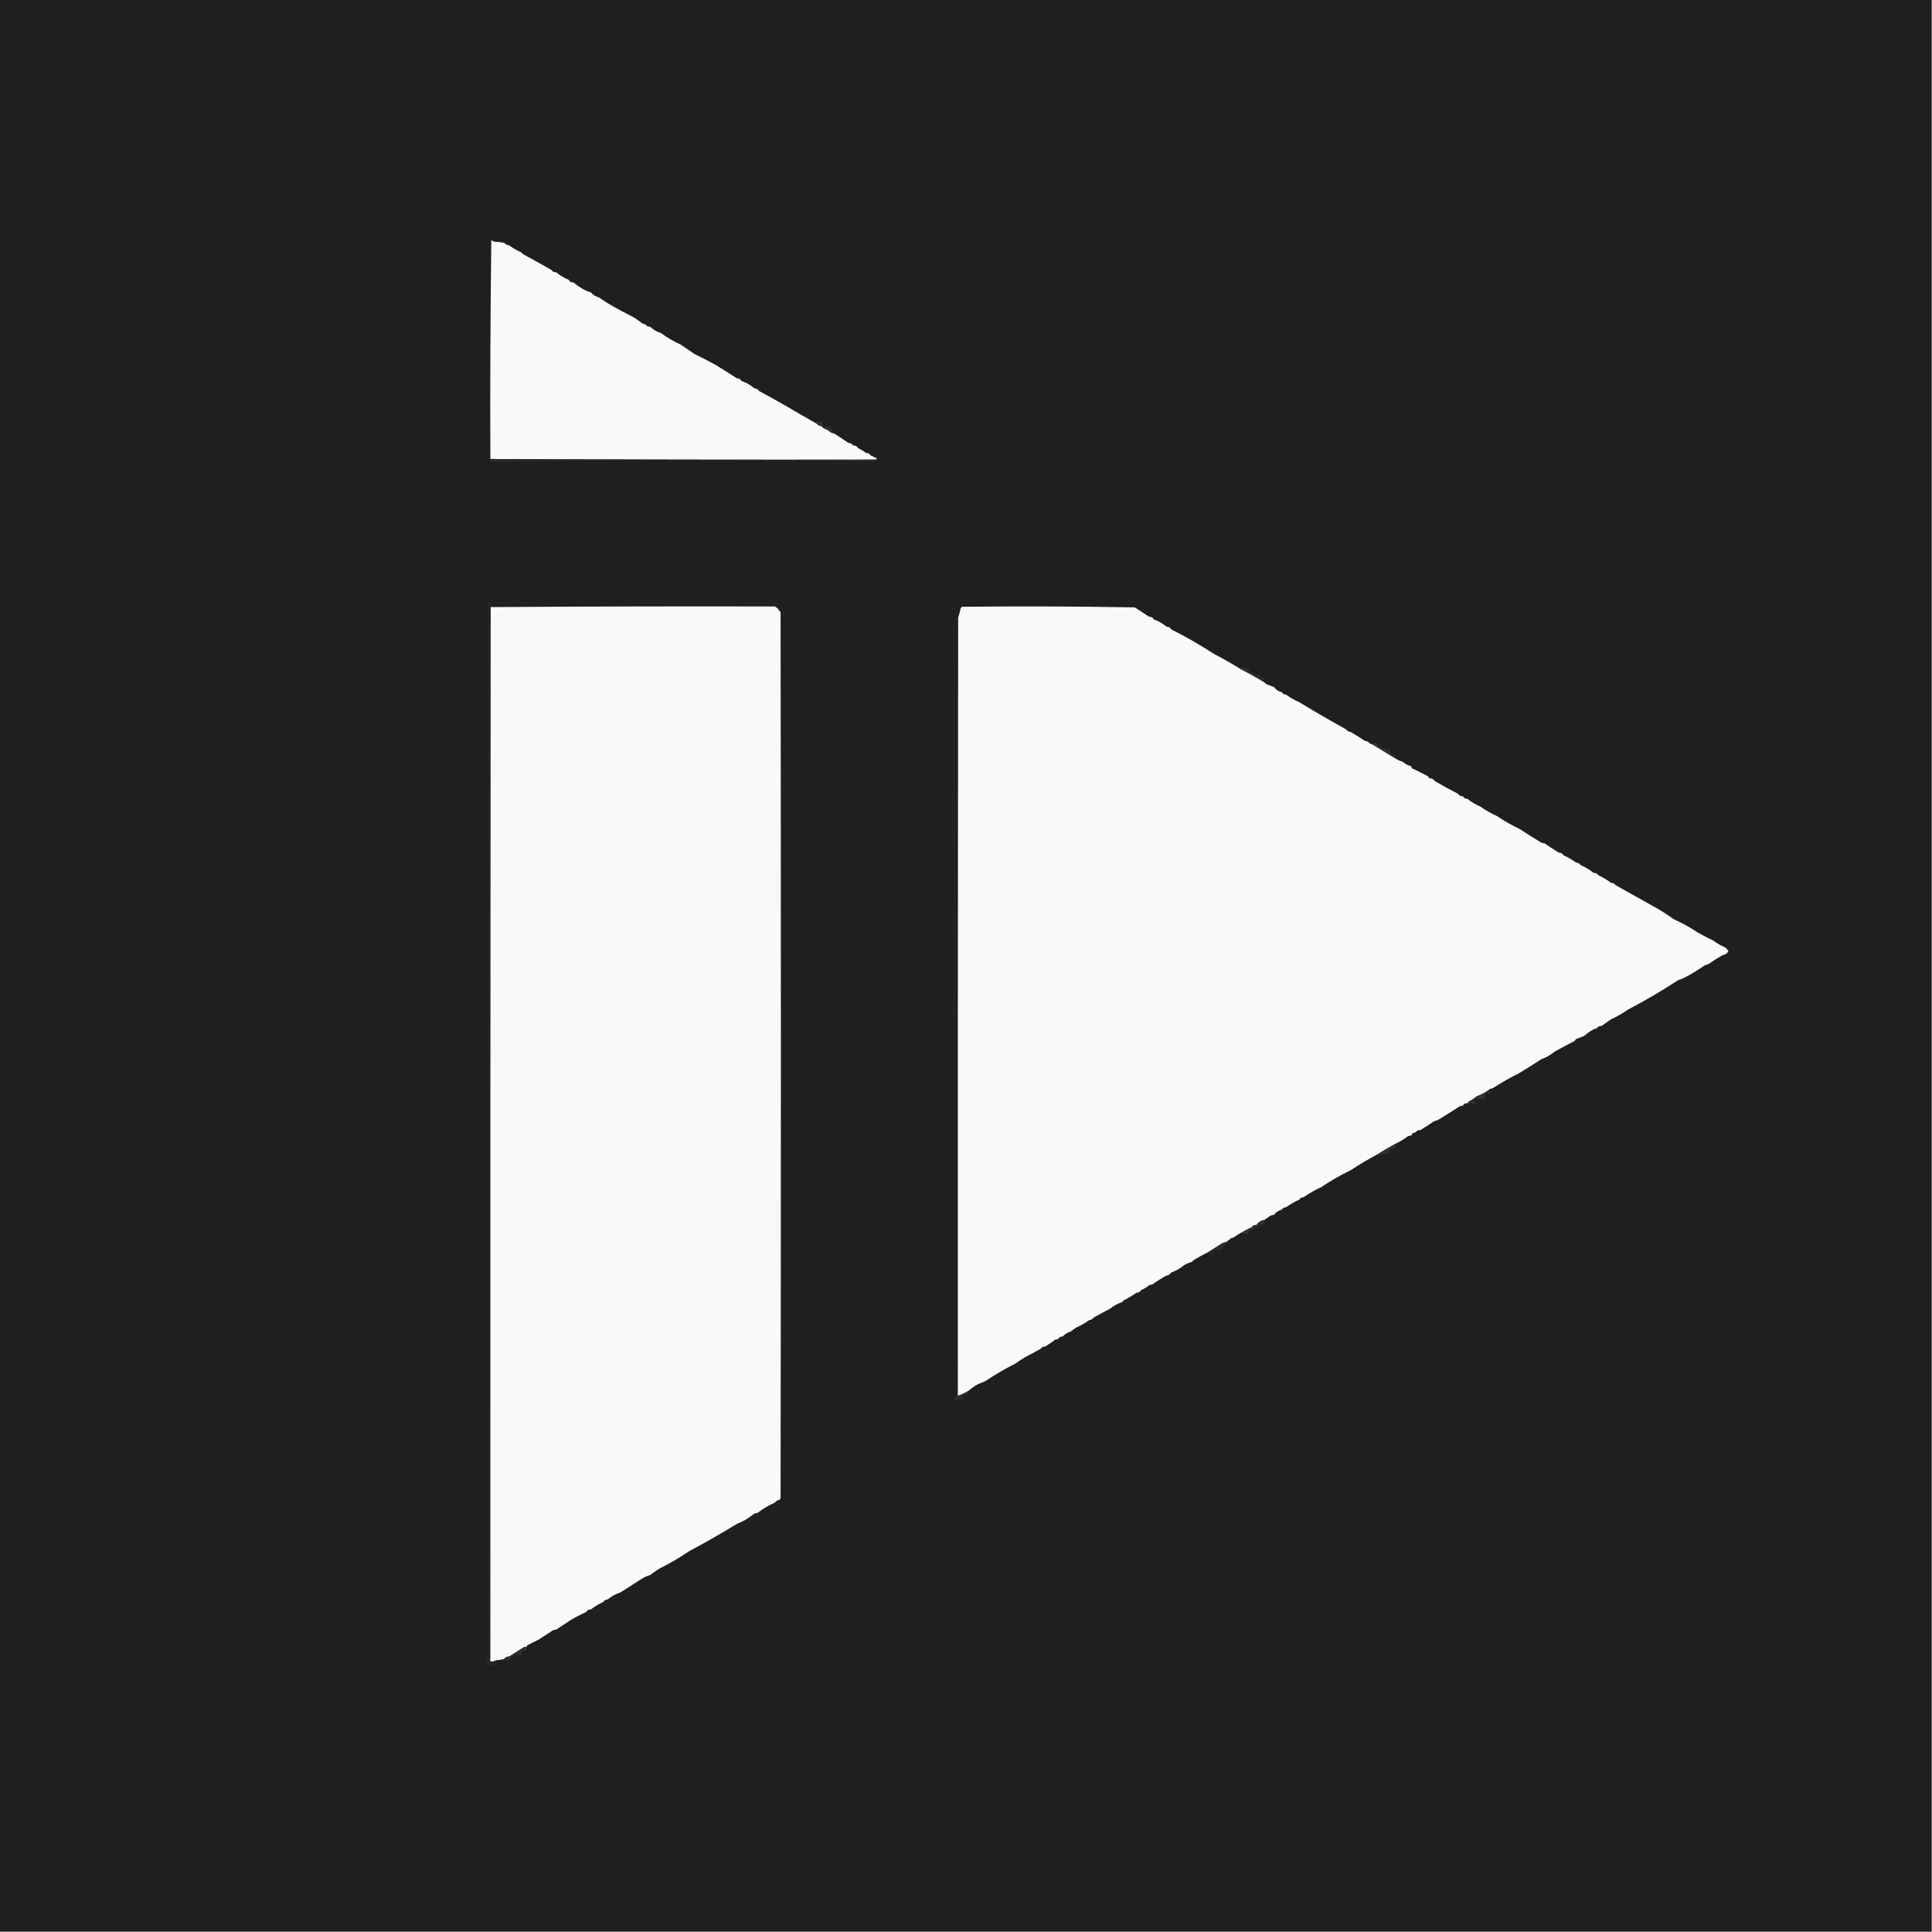
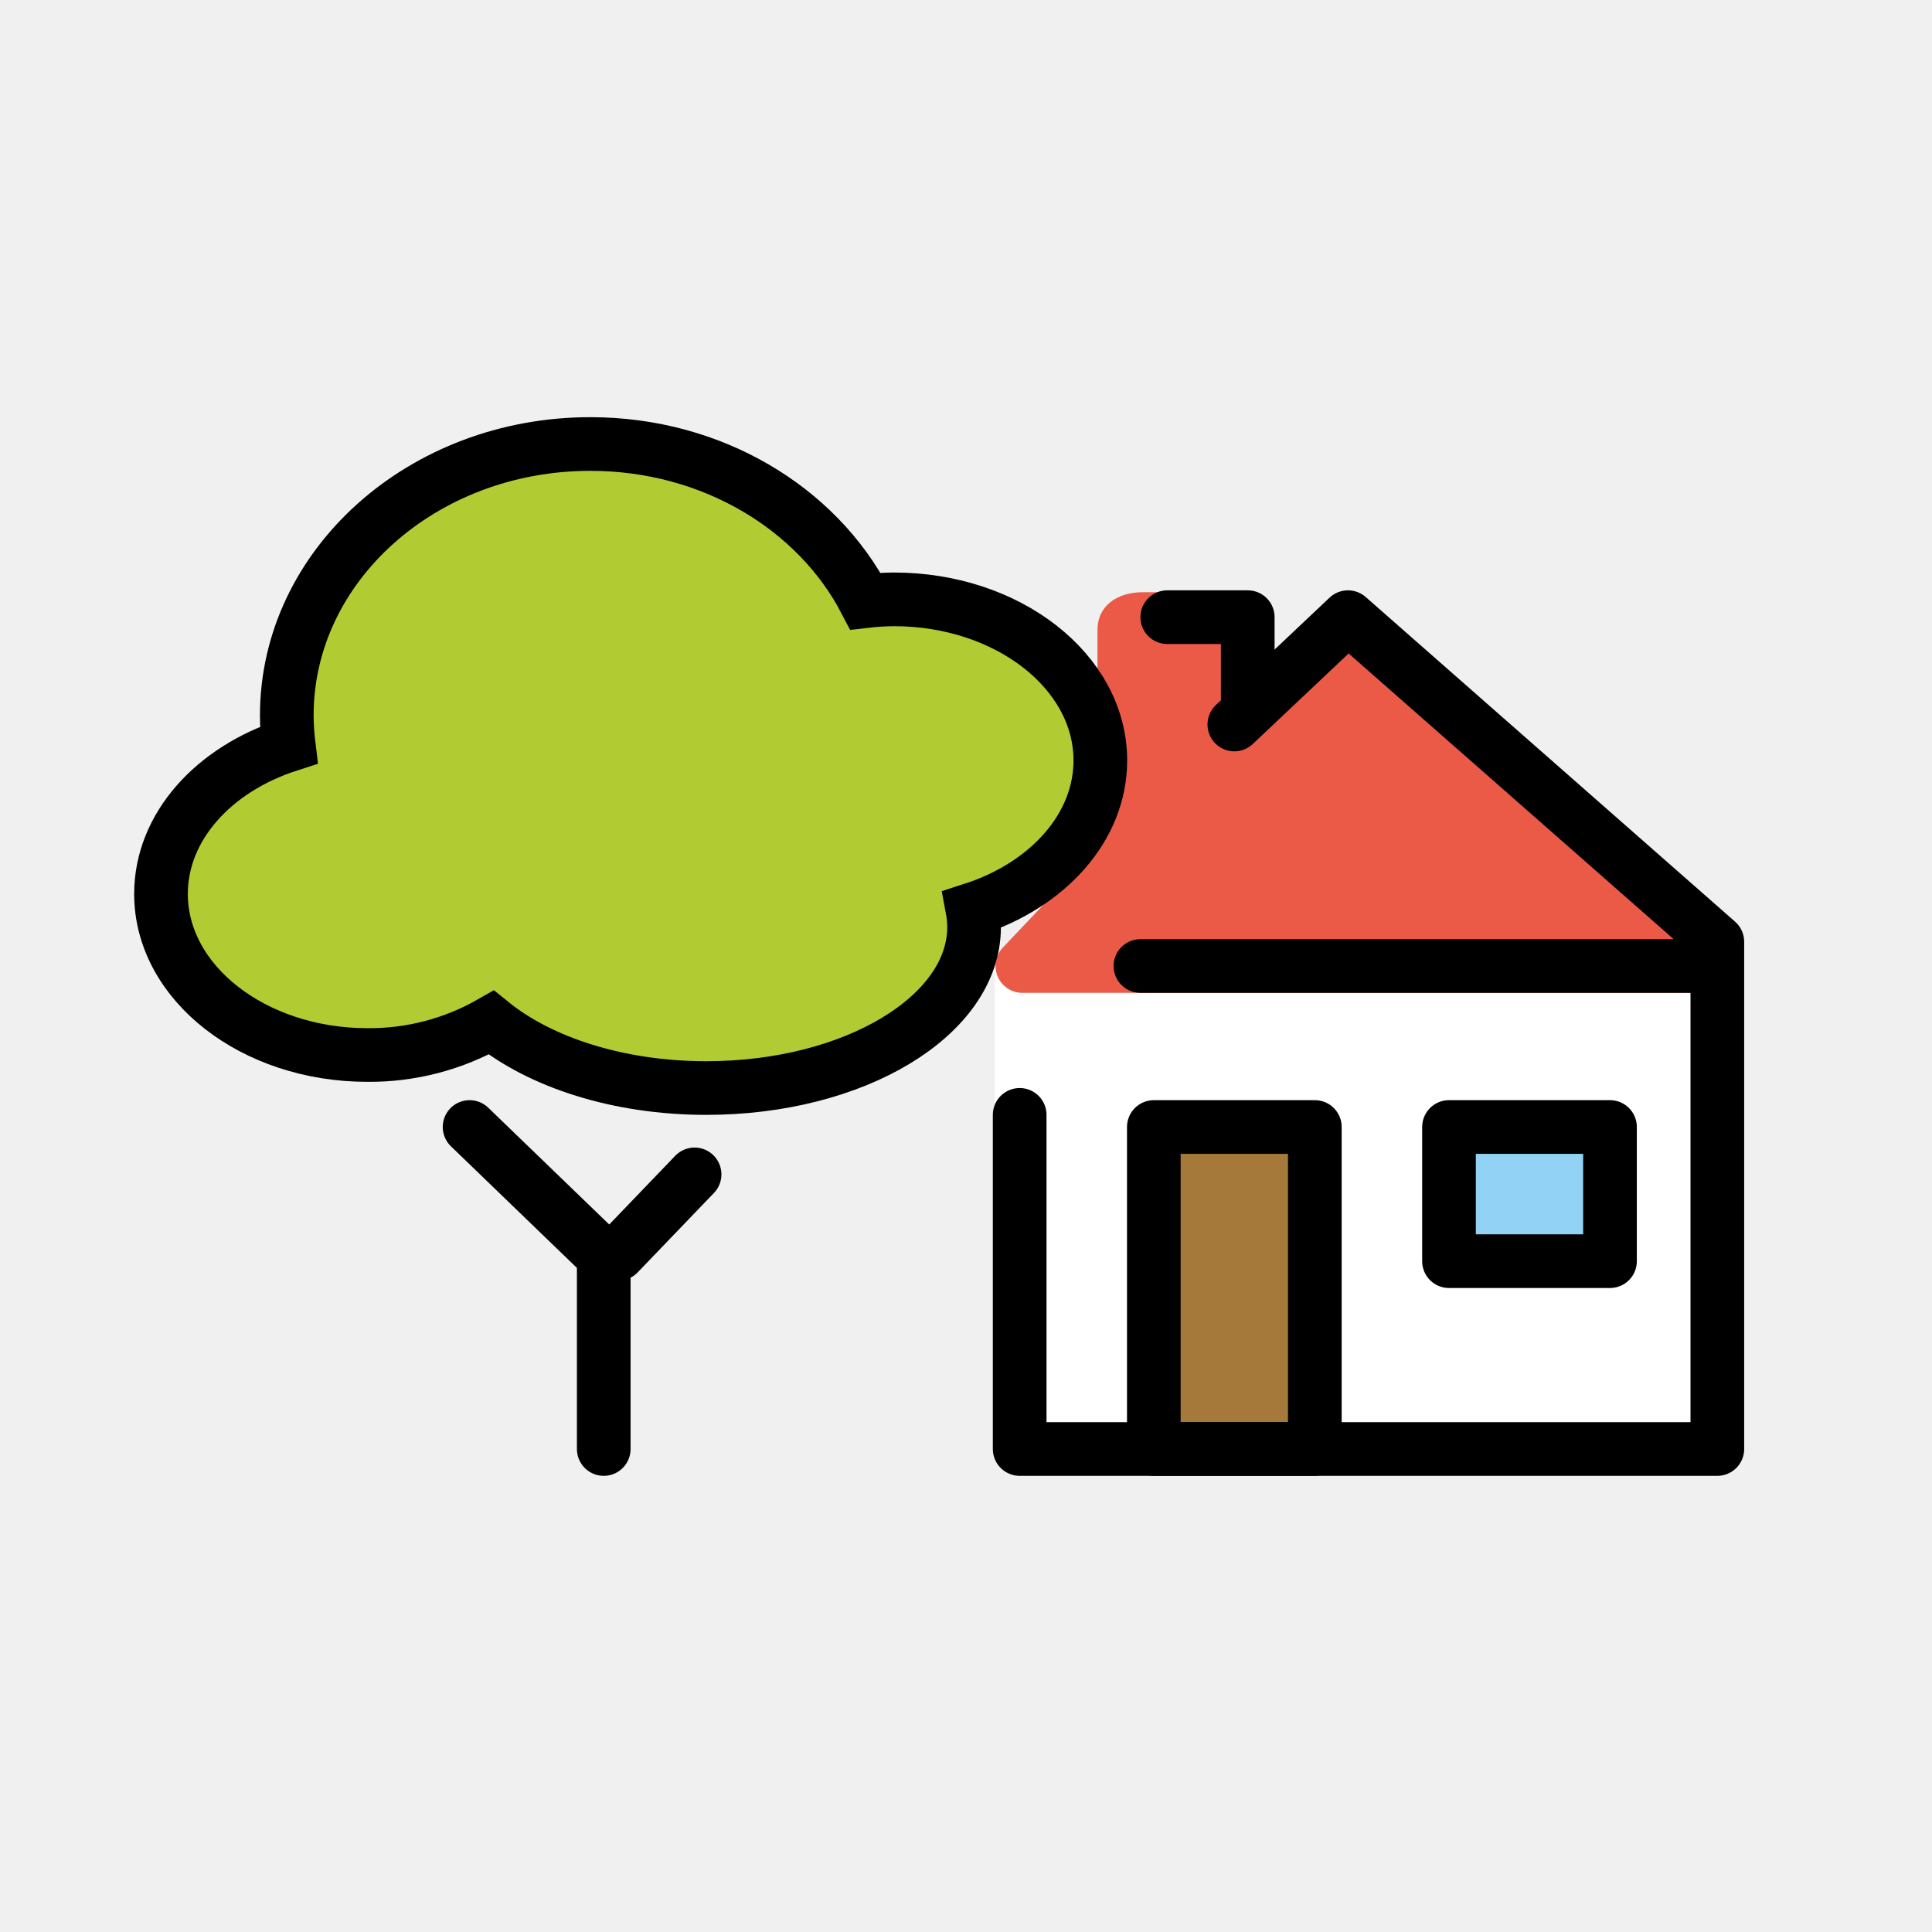
- <svg xmlns="http://www.w3.org/2000/svg" version="1.1" width="3079px" height="3079px" style="shape-rendering:geometricPrecision; text-rendering:geometricPrecision; image-rendering:optimizeQuality; fill-rule:evenodd; clip-rule:evenodd">
-   <g>
-     <path style="opacity:1" fill="#1f1f1f" d="M -0.5,-0.5 C 1025.83,-0.5 2052.17,-0.5 3078.5,-0.5C 3078.5,1025.83 3078.5,2052.17 3078.5,3078.5C 2052.17,3078.5 1025.83,3078.5 -0.5,3078.5C -0.5,2052.17 -0.5,1025.83 -0.5,-0.5 Z" />
+ <svg xmlns="http://www.w3.org/2000/svg" id="emoji" viewBox="0 0 72 72" version="1.1">
+   <g id="color">
+     <rect x="37.075" y="36.053" width="26.884" height="18.114" fill="#FFFFFF" />
+     <polygon fill="#EA5A47" stroke="#EA5A47" stroke-linecap="round" stroke-linejoin="round" stroke-miterlimit="10" stroke-width="2" points="50.235,23.2 38.1,36 63.5,36" />
+     <path fill="#EA5A47" d="M47.3,26l-6.4,6.059v-8.573c0-0.931,0.755-1.416,1.686-1.416h3.028 c0.931,0,1.686,0.485,1.686,1.416C47.3,23.486,47.3,26,47.3,26z" />
+     <rect x="43" y="42" width="6" height="12" fill="#A57939" />
+     <rect x="54" y="42" width="6" height="5" fill="#92D3F5" />
+     <path fill="#B1CC33" d="M41.006,28.339c0-3.312-3.445-6.003-7.694-6.003c-0.355,0.003-0.71,0.025-1.062,0.066 c-1.8-3.455-5.707-5.855-10.25-5.855c-6.248,0-11.312,4.529-11.312,10.114c0.001,0.369,0.025,0.738,0.07,1.104 C7.966,28.666,6,30.81,6,33.314c0,3.312,3.445,6.003,7.694,6.003c1.615,0.014,3.206-0.402,4.614-1.207 c1.818,1.477,4.726,2.438,8.015,2.438c5.511,0,9.978-2.688,9.978-6.003c-0.001-0.219-0.021-0.438-0.061-0.653 C39.036,32.99,41.006,30.845,41.006,28.339z" />
  </g>
-   <g>
-     <path style="opacity:1" fill="#f9f9f9" d="M 1298.5,673.5 C 1300.91,674.398 1302.91,675.898 1304.5,678C 1307.94,678.217 1310.61,679.717 1312.5,682.5C 1316.97,683.96 1320.97,686.293 1324.5,689.5C 1326.53,690.172 1328.53,690.838 1330.5,691.5C 1337.81,696.235 1345.15,701.068 1352.5,706C 1355.56,706.058 1357.89,707.391 1359.5,710C 1363.14,709.684 1365.8,711.018 1367.5,714C 1372,716.416 1376.33,719.083 1380.5,722C 1383.82,721.775 1386.16,723.108 1387.5,726C 1390.03,726.516 1392.2,727.683 1394,729.5C 1394.33,729.167 1394.67,728.833 1395,728.5C 1395.5,729.667 1396.33,730.5 1397.5,731C 1396.96,731.717 1396.29,732.217 1395.5,732.5C 1190.76,732.832 986.097,732.499 781.5,731.5C 781.002,615.026 781.502,498.693 783,382.5C 784.255,383.211 785.421,384.044 786.5,385C 792.231,385.21 797.897,385.876 803.5,387C 805.619,389.393 808.285,390.726 811.5,391C 817.385,395.443 823.719,399.109 830.5,402C 831.5,403 832.5,404 833.5,405C 848.563,413.187 863.563,421.52 878.5,430C 880.412,432.788 883.079,434.121 886.5,434C 892.58,439.037 899.246,443.037 906.5,446C 907.842,448.892 910.175,450.225 913.5,450C 918.558,454.057 923.892,457.724 929.5,461C 933.278,463.089 937.278,464.755 941.5,466C 945.088,469.93 949.421,472.597 954.5,474C 961.603,479.034 968.937,483.7 976.5,488C 987.039,493.851 997.706,499.518 1008.5,505C 1013.87,508.054 1018.87,511.554 1023.5,515.5C 1026.82,515.983 1029.49,517.483 1031.5,520C 1033.17,520.333 1034.83,520.667 1036.5,521C 1041.5,525.731 1047,528.897 1053,530.5C 1062.72,537.766 1073.22,543.932 1084.5,549C 1091.83,553.999 1099.16,558.999 1106.5,564C 1117.72,569.443 1128.72,575.109 1139.5,581C 1151.34,588.156 1163,595.489 1174.5,603C 1177.82,602.775 1180.16,604.108 1181.5,607C 1189.19,609.685 1196.19,613.685 1202.5,619C 1205.56,619.058 1207.89,620.391 1209.5,623C 1224.56,631.187 1239.56,639.52 1254.5,648C 1269.04,656.71 1283.71,665.21 1298.5,673.5 Z" />
-   </g>
-   <g>
-     <path style="opacity:1" fill="#323232" d="M 1330.5,691.5 C 1328.53,690.838 1326.53,690.172 1324.5,689.5C 1320.97,686.293 1316.97,683.96 1312.5,682.5C 1310.61,679.717 1307.94,678.217 1304.5,678C 1302.91,675.898 1300.91,674.398 1298.5,673.5C 1298.37,672.761 1298.54,672.094 1299,671.5C 1301.48,672.447 1303.81,672.447 1306,671.5C 1306.93,673.335 1308.09,673.668 1309.5,672.5C 1311.44,674.122 1311.77,675.956 1310.5,678C 1311.7,678.903 1312.53,680.069 1313,681.5C 1316.46,678.636 1318.62,678.969 1319.5,682.5C 1320.74,679.856 1322.74,679.023 1325.5,680C 1323.7,680.637 1322.36,681.803 1321.5,683.5C 1323.05,683.207 1324.71,683.707 1326.5,685C 1325.83,686 1325.17,687 1324.5,688C 1326.2,687.503 1327.87,687.67 1329.5,688.5C 1330.39,689.325 1330.72,690.325 1330.5,691.5 Z" />
-   </g>
-   <g>
-     <path style="opacity:1" fill="#2b2b2b" d="M 781.5,731.5 C 986.097,732.499 1190.76,732.832 1395.5,732.5C 1395.65,733.552 1395.48,734.552 1395,735.5C 1291.72,734.192 1187.89,733.526 1083.5,733.5C 983.125,733.501 882.958,734.168 783,735.5C 782.25,734.874 781.416,734.374 780.5,734C 781.252,733.329 781.586,732.496 781.5,731.5 Z" />
-   </g>
-   <g>
-     <path style="opacity:1" fill="#252525" d="M 1241.5,972.5 C 1239.79,969.787 1237.45,967.787 1234.5,966.5C 1233.4,965.255 1232.4,963.922 1231.5,962.5C 1082.17,961.333 932.834,961.167 783.5,962C 782.354,962.645 781.354,963.478 780.5,964.5C 780.167,1244.17 779.833,1523.83 779.5,1803.5C 779.5,2083.5 780.167,2363.17 781.5,2642.5C 780.415,2647.42 782.082,2649.09 786.5,2647.5C 787.531,2648.25 788.698,2648.92 790,2649.5C 790.333,2648.83 790.667,2648.17 791,2647.5C 791.451,2650.46 791.285,2653.12 790.5,2655.5C 786.417,2655.2 782.417,2654.7 778.5,2654C 776.99,2652.65 775.99,2650.98 775.5,2649C 775.735,2646.65 775.901,2644.15 776,2641.5C 776.718,2642.45 777.551,2642.62 778.5,2642C 778.165,2362.65 778.165,2083.15 778.5,1803.5C 778.499,1524.36 777.833,1245.36 776.5,966.5C 777.167,966.167 777.833,965.833 778.5,965.5C 775.856,964.259 775.023,962.259 776,959.5C 930.478,960.833 1084.98,960.833 1239.5,959.5C 1238.17,962.167 1238.17,964.833 1239.5,967.5C 1241.45,967.227 1242.95,967.893 1244,969.5C 1244.73,967.842 1245.89,967.342 1247.5,968C 1245.49,968.875 1245.49,970.209 1247.5,972C 1246.87,972.75 1246.37,973.584 1246,974.5C 1245.3,971.589 1243.8,970.923 1241.5,972.5 Z" />
-   </g>
-   <g>
-     <path style="opacity:1" fill="#1f1f1f" d="M 1234.5,966.5 C 1083.6,966.168 932.763,966.501 782,967.5C 781.5,1525.83 781.333,2084.17 781.5,2642.5C 780.167,2363.17 779.5,2083.5 779.5,1803.5C 779.833,1523.83 780.167,1244.17 780.5,964.5C 781.354,963.478 782.354,962.645 783.5,962C 932.834,961.167 1082.17,961.333 1231.5,962.5C 1232.4,963.922 1233.4,965.255 1234.5,966.5 Z" />
-   </g>
-   <g>
-     <path style="opacity:1" fill="#f9f9f9" d="M 1234.5,966.5 C 1237.45,967.787 1239.79,969.787 1241.5,972.5C 1242.12,973.627 1242.96,974.627 1244,975.5C 1244.67,1446.17 1244.67,1916.83 1244,2387.5C 1243.63,2388.42 1243.13,2389.25 1242.5,2390C 1239.24,2390.75 1236.58,2392.42 1234.5,2395C 1224.72,2399.13 1215.72,2404.47 1207.5,2411C 1205.83,2411.33 1204.17,2411.67 1202.5,2412C 1197.44,2416.06 1192.11,2419.72 1186.5,2423C 1182.64,2425 1178.64,2426.83 1174.5,2428.5C 1149.49,2443.86 1124.16,2458.36 1098.5,2472C 1083.7,2482.06 1068.36,2491.06 1052.5,2499C 1046.91,2502.25 1041.58,2505.91 1036.5,2510C 1032.3,2511.2 1028.3,2512.87 1024.5,2515C 1012.54,2522.67 1000.54,2530.33 988.5,2538C 981.117,2540.35 974.45,2544.02 968.5,2549C 965.441,2549.06 963.108,2550.39 961.5,2553C 954.305,2556.27 947.638,2560.27 941.5,2565C 938.175,2564.78 935.842,2566.11 934.5,2569C 925.461,2572.89 916.794,2577.39 908.5,2582.5C 901.198,2587.23 893.864,2592.07 886.5,2597C 884.833,2597.33 883.167,2597.67 881.5,2598C 873.833,2603 866.167,2608 858.5,2613C 852.541,2615.98 846.541,2618.98 840.5,2622C 839.748,2622.67 839.414,2623.5 839.5,2624.5C 837.345,2624.37 835.345,2624.87 833.5,2626C 826.198,2630.65 818.865,2635.32 811.5,2640C 808.034,2639.88 805.368,2641.21 803.5,2644C 801.134,2644.44 798.801,2644.94 796.5,2645.5C 792.968,2645.31 789.635,2645.98 786.5,2647.5C 782.082,2649.09 780.415,2647.42 781.5,2642.5C 781.333,2084.17 781.5,1525.83 782,967.5C 932.763,966.501 1083.6,966.168 1234.5,966.5 Z" />
-   </g>
-   <g>
-     <path style="opacity:1" fill="#f9f9f9" d="M 1977.5,1066.5 C 1989.73,1072.72 2001.73,1079.38 2013.5,1086.5C 2014.96,1087.46 2016.29,1088.62 2017.5,1090C 2021.83,1091.67 2026.17,1093.33 2030.5,1095C 2033.41,1099.23 2037.41,1101.9 2042.5,1103C 2044.06,1105.61 2046.39,1106.95 2049.5,1107C 2056.04,1111.77 2063.04,1115.77 2070.5,1119C 2095.1,1133.97 2120.1,1148.47 2145.5,1162.5C 2147.18,1164.85 2149.51,1166.19 2152.5,1166.5C 2160.39,1171.06 2168.05,1175.9 2175.5,1181C 2178.56,1180.89 2180.89,1182.06 2182.5,1184.5C 2184.08,1185.46 2185.74,1186.12 2187.5,1186.5C 2199.46,1193.72 2211.46,1201.06 2223.5,1208.5C 2227.13,1210.92 2231.13,1212.75 2235.5,1214C 2239.6,1217.61 2244.27,1220.11 2249.5,1221.5C 2249.28,1222.68 2249.61,1223.68 2250.5,1224.5C 2258.96,1228.46 2267.29,1232.63 2275.5,1237C 2276.17,1238 2276.83,1239 2277.5,1240C 2279.56,1240.31 2281.56,1240.81 2283.5,1241.5C 2285.43,1243.8 2287.76,1245.64 2290.5,1247C 2301.28,1253.23 2312.28,1259.23 2323.5,1265C 2325.37,1267.79 2328.03,1269.12 2331.5,1269C 2332.84,1271.89 2335.18,1273.22 2338.5,1273C 2344.65,1278.07 2351.31,1282.07 2358.5,1285C 2367.36,1291.2 2376.69,1296.53 2386.5,1301C 2397.65,1308.6 2409.32,1315.27 2421.5,1321C 2433.13,1328.48 2444.79,1335.81 2456.5,1343C 2458.17,1343.33 2459.83,1343.67 2461.5,1344C 2469,1349.25 2476.66,1354.25 2484.5,1359C 2487.82,1358.78 2490.16,1360.11 2491.5,1363C 2498.69,1366.09 2505.36,1369.92 2511.5,1374.5C 2514.84,1374.83 2517.51,1376.33 2519.5,1379C 2526.71,1381.95 2533.38,1385.95 2539.5,1391C 2542.92,1390.88 2545.59,1392.21 2547.5,1395C 2554.72,1398.25 2561.39,1402.25 2567.5,1407C 2570.56,1406.89 2572.89,1408.06 2574.5,1410.5C 2596.51,1422.84 2618.51,1435.17 2640.5,1447.5C 2649.68,1452.77 2658.68,1458.61 2667.5,1465C 2680.89,1471.02 2693.55,1478.02 2705.5,1486C 2713.72,1490.71 2722.05,1495.04 2730.5,1499C 2736.72,1503.61 2743.39,1507.44 2750.5,1510.5C 2751.83,1512.17 2753.17,1513.83 2754.5,1515.5C 2752.75,1519.41 2749.75,1521.58 2745.5,1522C 2737.94,1526.3 2730.6,1530.97 2723.5,1536C 2721.61,1536.97 2719.61,1537.64 2717.5,1538C 2708.03,1544.5 2698.36,1550.5 2688.5,1556C 2684.09,1558.54 2679.42,1560.54 2674.5,1562C 2648.52,1579.01 2621.86,1594.67 2594.5,1609C 2585.68,1615.13 2576.35,1620.46 2566.5,1625C 2561.81,1628.36 2557.15,1631.7 2552.5,1635C 2549.03,1634.88 2546.37,1636.21 2544.5,1639C 2542.78,1639.35 2541.12,1639.85 2539.5,1640.5C 2534.2,1643.43 2529.2,1646.93 2524.5,1651C 2520.17,1652.67 2515.83,1654.33 2511.5,1656C 2510.83,1657 2510.17,1658 2509.5,1659C 2498.62,1664.5 2487.96,1670.16 2477.5,1676C 2471.15,1681.32 2464.15,1685.32 2456.5,1688C 2444.93,1695.52 2433.26,1702.85 2421.5,1710C 2406.98,1717.2 2392.98,1725.2 2379.5,1734C 2377.85,1734.61 2376.18,1735.11 2374.5,1735.5C 2368.17,1740.65 2361.17,1744.49 2353.5,1747C 2349.95,1750.12 2345.95,1752.79 2341.5,1755C 2340.29,1756.04 2339.29,1757.21 2338.5,1758.5C 2335.14,1757.79 2332.8,1758.96 2331.5,1762C 2329.83,1762.33 2328.17,1762.67 2326.5,1763C 2314.88,1770.52 2303.21,1777.86 2291.5,1785C 2289.11,1785.68 2286.77,1786.51 2284.5,1787.5C 2277.72,1792.27 2270.72,1796.77 2263.5,1801C 2260.08,1800.88 2257.41,1802.21 2255.5,1805C 2252.08,1804.86 2250.08,1806.36 2249.5,1809.5C 2247.44,1809.69 2245.44,1810.19 2243.5,1811C 2237.39,1815.56 2231.06,1819.39 2224.5,1822.5C 2214.52,1827.85 2204.85,1833.52 2195.5,1839.5C 2180.89,1847.21 2166.56,1855.71 2152.5,1865C 2136.17,1872.88 2120.5,1881.88 2105.5,1892C 2095.72,1896.42 2086.39,1901.76 2077.5,1908C 2074.39,1908.05 2072.06,1909.39 2070.5,1912C 2063.04,1915.23 2056.04,1919.23 2049.5,1924C 2046.39,1924.05 2044.06,1925.39 2042.5,1928C 2037.41,1929.1 2033.41,1931.77 2030.5,1936C 2028.44,1936.31 2026.44,1936.81 2024.5,1937.5C 2021.16,1939.83 2017.83,1942.17 2014.5,1944.5C 2012.69,1944.49 2011.02,1944.99 2009.5,1946C 2006.53,1947.31 2004.19,1949.31 2002.5,1952C 1999.08,1951.88 1996.41,1953.21 1994.5,1956C 1988.32,1958.92 1982.32,1962.09 1976.5,1965.5C 1972.93,1967.2 1969.6,1969.37 1966.5,1972C 1965.17,1972.33 1963.83,1972.67 1962.5,1973C 1959.58,1974.95 1956.91,1977.11 1954.5,1979.5C 1952.44,1979.69 1950.44,1980.19 1948.5,1981C 1940.76,1985.74 1933.1,1990.58 1925.5,1995.5C 1917.74,1999.41 1910.07,2003.58 1902.5,2008C 1901.5,2009 1900.5,2010 1899.5,2011C 1895.3,2012.2 1891.3,2013.87 1887.5,2016C 1881.15,2021.32 1874.15,2025.32 1866.5,2028C 1864.74,2030.94 1862.07,2032.61 1858.5,2033C 1850.81,2037.31 1843.47,2041.98 1836.5,2047C 1834.83,2047.33 1833.17,2047.67 1831.5,2048C 1827.64,2051.43 1823.3,2054.1 1818.5,2056C 1817.16,2058.89 1814.82,2060.22 1811.5,2060C 1804.83,2064.67 1797.83,2068.84 1790.5,2072.5C 1790.02,2073.48 1789.36,2074.31 1788.5,2075C 1781.27,2077.49 1774.6,2081.16 1768.5,2086C 1760.04,2090.3 1751.71,2094.8 1743.5,2099.5C 1741.49,2102.02 1738.82,2103.52 1735.5,2104C 1729.16,2108.66 1722.5,2112.49 1715.5,2115.5C 1712.43,2117.53 1709.43,2119.69 1706.5,2122C 1701.41,2123.41 1697.08,2126.08 1693.5,2130C 1690.18,2129.78 1687.84,2131.11 1686.5,2134C 1684.83,2134.33 1683.17,2134.67 1681.5,2135C 1676.44,2139.06 1671.11,2142.72 1665.5,2146C 1662.44,2145.89 1660.11,2147.06 1658.5,2149.5C 1650.29,2154.2 1641.96,2158.7 1633.5,2163C 1628.32,2166.09 1623.32,2169.42 1618.5,2173C 1601.85,2181.32 1585.85,2190.66 1570.5,2201C 1566.5,2202.67 1562.5,2204.33 1558.5,2206C 1553.08,2209.03 1548.08,2212.53 1543.5,2216.5C 1538.18,2219.9 1532.52,2222.56 1526.5,2224.5C 1526.33,1811.17 1526.5,1397.83 1527,984.5C 1528.51,979.618 1529.85,974.618 1531,969.5C 1531.5,968.333 1532.33,967.5 1533.5,967C 1625.2,966.015 1716.86,966.348 1808.5,968C 1816.04,972.988 1823.7,977.988 1831.5,983C 1834.82,982.775 1837.16,984.108 1838.5,987C 1846.15,989.68 1853.15,993.68 1859.5,999C 1862.82,998.775 1865.16,1000.11 1866.5,1003C 1889.89,1014.72 1912.56,1027.72 1934.5,1042C 1949.15,1049.66 1963.49,1057.82 1977.5,1066.5 Z" />
-   </g>
-   <g>
-     <path style="opacity:1" fill="#2b2b2b" d="M 1526.5,2224.5 C 1532.52,2222.56 1538.18,2219.9 1543.5,2216.5C 1542.74,2218.61 1542.58,2220.61 1543,2222.5C 1541.98,2221.37 1541.32,2221.7 1541,2223.5C 1538.91,2222.36 1536.74,2222.36 1534.5,2223.5C 1535.78,2225.7 1535.78,2227.87 1534.5,2230C 1533.55,2230.62 1532.72,2230.45 1532,2229.5C 1531.67,2230.17 1531.33,2230.83 1531,2231.5C 1529.06,2229.28 1527.39,2229.28 1526,2231.5C 1525.15,2230.58 1524.15,2230.58 1523,2231.5C 1519.37,2230.9 1518.71,2229.23 1521,2226.5C 1524.36,2228.4 1524.36,2227.73 1521,2224.5C 1520.83,1813.26 1520.33,1402.1 1519.5,991C 1519.83,990.833 1520.17,990.667 1520.5,990.5C 1521.5,1401.5 1521.83,1812.5 1521.5,2223.5C 1523.29,2223.37 1524.96,2223.7 1526.5,2224.5 Z" />
-   </g>
-   <g>
-     <path style="opacity:1" fill="#313131" d="M 2013.5,1086.5 C 2001.73,1079.38 1989.73,1072.72 1977.5,1066.5C 1977.46,1065.24 1977.96,1064.24 1979,1063.5C 1980.32,1063.8 1981.82,1063.97 1983.5,1064C 1984.13,1064.75 1984.63,1065.58 1985,1066.5C 1986.49,1064.67 1988.32,1063.83 1990.5,1064C 1989.67,1064.91 1988.67,1065.58 1987.5,1066C 1988.22,1068.12 1989.39,1068.62 1991,1067.5C 1991.62,1068.45 1991.45,1069.28 1990.5,1070C 1991.74,1072.3 1993.41,1072.8 1995.5,1071.5C 1996.67,1073.17 1997.83,1074.83 1999,1076.5C 2000.75,1075.19 2002.25,1075.52 2003.5,1077.5C 2004.85,1076.31 2006.02,1074.98 2007,1073.5C 2007.5,1075.47 2007.66,1077.47 2007.5,1079.5C 2010.06,1080.18 2012.73,1080.35 2015.5,1080C 2014.17,1080.67 2014.17,1081.33 2015.5,1082C 2014.53,1083.2 2013.53,1083.7 2012.5,1083.5C 2013.13,1084.42 2013.46,1085.42 2013.5,1086.5 Z" />
-   </g>
-   <g>
-     <path style="opacity:1" fill="#313131" d="M 2223.5,1208.5 C 2211.46,1201.06 2199.46,1193.72 2187.5,1186.5C 2188.07,1183.76 2189.74,1182.92 2192.5,1184C 2195.65,1184.11 2196.65,1185.44 2195.5,1188C 2196.55,1188.49 2197.55,1188.33 2198.5,1187.5C 2198.94,1188.7 2199.27,1189.86 2199.5,1191C 2202.43,1192.66 2205.43,1192.99 2208.5,1192C 2208.17,1192.33 2207.83,1192.67 2207.5,1193C 2209.05,1194.29 2210.72,1194.96 2212.5,1195C 2210.22,1192.12 2210.89,1191.79 2214.5,1194C 2215.56,1195.46 2215.56,1197.12 2214.5,1199C 2216.51,1200.63 2218.51,1201.47 2220.5,1201.5C 2220.29,1202.09 2219.96,1202.59 2219.5,1203C 2222.21,1203.87 2223.55,1205.71 2223.5,1208.5 Z" />
-   </g>
-   <g>
-     <path style="opacity:1" fill="#313131" d="M 2374.5,1735.5 C 2374.73,1737.62 2375.06,1739.79 2375.5,1742C 2374.52,1743.05 2373.35,1743.55 2372,1743.5C 2371.33,1739.5 2370.67,1739.5 2370,1743.5C 2369.67,1742.83 2369.33,1742.17 2369,1741.5C 2368.2,1744.22 2367.04,1746.72 2365.5,1749C 2367.3,1749.32 2367.63,1749.98 2366.5,1751C 2363.12,1751.55 2359.62,1751.38 2356,1750.5C 2354.27,1751.25 2352.43,1751.75 2350.5,1752C 2348.84,1752.73 2348.34,1753.89 2349,1755.5C 2349.33,1754.83 2349.67,1754.17 2350,1753.5C 2352.66,1759.31 2350.83,1760.65 2344.5,1757.5C 2342.57,1759.11 2340.57,1759.44 2338.5,1758.5C 2339.29,1757.21 2340.29,1756.04 2341.5,1755C 2345.95,1752.79 2349.95,1750.12 2353.5,1747C 2361.17,1744.49 2368.17,1740.65 2374.5,1735.5 Z" />
-   </g>
-   <g>
-     <path style="opacity:1" fill="#323232" d="M 2224.5,1822.5 C 2223,1824.26 2222.67,1826.09 2223.5,1828C 2222.67,1828.91 2221.67,1829.58 2220.5,1830C 2220.83,1830.33 2221.17,1830.67 2221.5,1831C 2219.42,1830.97 2217.42,1831.13 2215.5,1831.5C 2214.32,1833.14 2214.32,1834.8 2215.5,1836.5C 2214.35,1839.32 2213.18,1839.65 2212,1837.5C 2210.29,1838.46 2208.46,1839.13 2206.5,1839.5C 2204.1,1839.83 2201.93,1839.49 2200,1838.5C 2199.8,1840.29 2198.97,1841.62 2197.5,1842.5C 2197.91,1841.22 2197.25,1840.22 2195.5,1839.5C 2204.85,1833.52 2214.52,1827.85 2224.5,1822.5 Z" />
-   </g>
-   <g>
-     <path style="opacity:1" fill="#323232" d="M 2014.5,1944.5 C 2015.2,1946.56 2015.54,1948.56 2015.5,1950.5C 2012.46,1951.54 2009.46,1951.7 2006.5,1951C 2007.75,1952.49 2007.75,1953.99 2006.5,1955.5C 2005.83,1954.83 2005.17,1954.17 2004.5,1953.5C 2004.17,1953.83 2003.83,1954.17 2003.5,1954.5C 2004.43,1955.77 2004.59,1957.1 2004,1958.5C 2003.33,1955.83 2002.67,1955.83 2002,1958.5C 2001.71,1954.83 2000.21,1953.99 1997.5,1956C 2000.49,1956.43 2000.99,1957.59 1999,1959.5C 1996.37,1959.23 1993.54,1959.07 1990.5,1959C 1991.05,1960.4 1991.38,1961.73 1991.5,1963C 1990.55,1963.62 1989.72,1963.45 1989,1962.5C 1988.54,1963.74 1989.04,1964.58 1990.5,1965C 1988.7,1965.32 1988.37,1965.98 1989.5,1967C 1987.95,1967.33 1986.62,1966.83 1985.5,1965.5C 1982.91,1966.32 1979.91,1966.32 1976.5,1965.5C 1982.32,1962.09 1988.32,1958.92 1994.5,1956C 1996.41,1953.21 1999.08,1951.88 2002.5,1952C 2004.19,1949.31 2006.53,1947.31 2009.5,1946C 2011.02,1944.99 2012.69,1944.49 2014.5,1944.5 Z" />
-   </g>
-   <g>
-     <path style="opacity:1" fill="#2f2f2f" d="M 1954.5,1979.5 C 1955.9,1982.77 1954.9,1983.77 1951.5,1982.5C 1950.27,1989.27 1946.43,1992.27 1940,1991.5C 1939.05,1991.09 1938.39,1990.43 1938,1989.5C 1937.33,1992.17 1936.67,1992.17 1936,1989.5C 1935.33,1990.83 1934.67,1992.17 1934,1993.5C 1931.71,1992.69 1929.88,1993.52 1928.5,1996C 1929.03,1996.69 1929.69,1997.19 1930.5,1997.5C 1930.3,1996.47 1930.8,1995.47 1932,1994.5C 1933.82,1997.42 1932.82,1999.08 1929,1999.5C 1927.6,1998.27 1926.43,1996.94 1925.5,1995.5C 1933.1,1990.58 1940.76,1985.74 1948.5,1981C 1950.44,1980.19 1952.44,1979.69 1954.5,1979.5 Z" />
-   </g>
-   <g>
-     <path style="opacity:1" fill="#303030" d="M 839.5,2624.5 C 839.205,2626.48 838.871,2628.48 838.5,2630.5C 836.356,2631.95 834.523,2631.62 833,2629.5C 831.847,2632.71 831.18,2636.04 831,2639.5C 830,2636.83 829,2636.83 828,2639.5C 826.615,2638.45 825.615,2637.12 825,2635.5C 822.787,2639.52 821.787,2639.52 822,2635.5C 821,2636.83 820,2638.17 819,2639.5C 817.883,2639.33 816.716,2639 815.5,2638.5C 814.201,2640.76 813.201,2643.09 812.5,2645.5C 808.778,2647.75 806.611,2646.75 806,2642.5C 805.74,2644.62 804.74,2646.28 803,2647.5C 802.692,2646.69 802.192,2646.03 801.5,2645.5C 799.684,2646.73 798.017,2646.73 796.5,2645.5C 798.801,2644.94 801.134,2644.44 803.5,2644C 805.368,2641.21 808.034,2639.88 811.5,2640C 818.865,2635.32 826.198,2630.65 833.5,2626C 835.345,2624.87 837.345,2624.37 839.5,2624.5 Z" />
+   <g id="hair" />
+   <g id="skin" />
+   <g id="skin-shadow" />
+   <g id="line">
+     <polyline fill="none" stroke="#000000" stroke-linecap="round" stroke-linejoin="round" stroke-miterlimit="10" stroke-width="2" points="46,27 50.235,23 64,35.098 64,54 38,54 38,41.548" />
+     <rect x="43" y="42" width="6" height="12" fill="none" stroke="#000000" stroke-linecap="round" stroke-linejoin="round" stroke-miterlimit="10" stroke-width="2" />
+     <rect x="54" y="42" width="6" height="5" fill="none" stroke="#000000" stroke-linecap="round" stroke-linejoin="round" stroke-miterlimit="10" stroke-width="2" />
+     <polyline fill="none" stroke="#000000" stroke-linecap="round" stroke-linejoin="round" stroke-miterlimit="10" stroke-width="2" points="43.5,23 46.5,23 46.5,26" />
+     <path fill="none" stroke="#000000" stroke-miterlimit="10" stroke-width="2" d="M31.245,39.34" />
+     <polyline fill="none" stroke="#000000" stroke-linecap="round" stroke-linejoin="round" stroke-width="2" points="22.5,54 22.5,46.827 17.5,42" />
+     <line x1="23.041" x2="25.885" y1="46.727" y2="43.766" fill="none" stroke="#000000" stroke-linecap="round" stroke-linejoin="round" stroke-width="2" />
+     <path fill="none" stroke="#000000" stroke-linecap="round" stroke-miterlimit="10" stroke-width="2" d="M41.006,28.339 c0-3.312-3.445-6.003-7.694-6.003c-0.355,0.003-0.71,0.025-1.062,0.066c-1.8-3.455-5.707-5.855-10.25-5.855 c-6.248,0-11.312,4.529-11.312,10.114c0.001,0.369,0.025,0.738,0.07,1.104C7.966,28.666,6,30.81,6,33.314 c0,3.312,3.445,6.003,7.694,6.003c1.615,0.014,3.206-0.402,4.614-1.207c1.818,1.477,4.726,2.438,8.015,2.438 c5.511,0,9.978-2.688,9.978-6.003c-0.001-0.219-0.021-0.438-0.061-0.653 C39.036,32.99,41.006,30.845,41.006,28.339z" />
+     <line x1="63.5" x2="42.5" y1="36" y2="36" fill="none" stroke="#000000" stroke-linecap="round" stroke-linejoin="round" stroke-miterlimit="10" stroke-width="2" />
  </g>
</svg>
